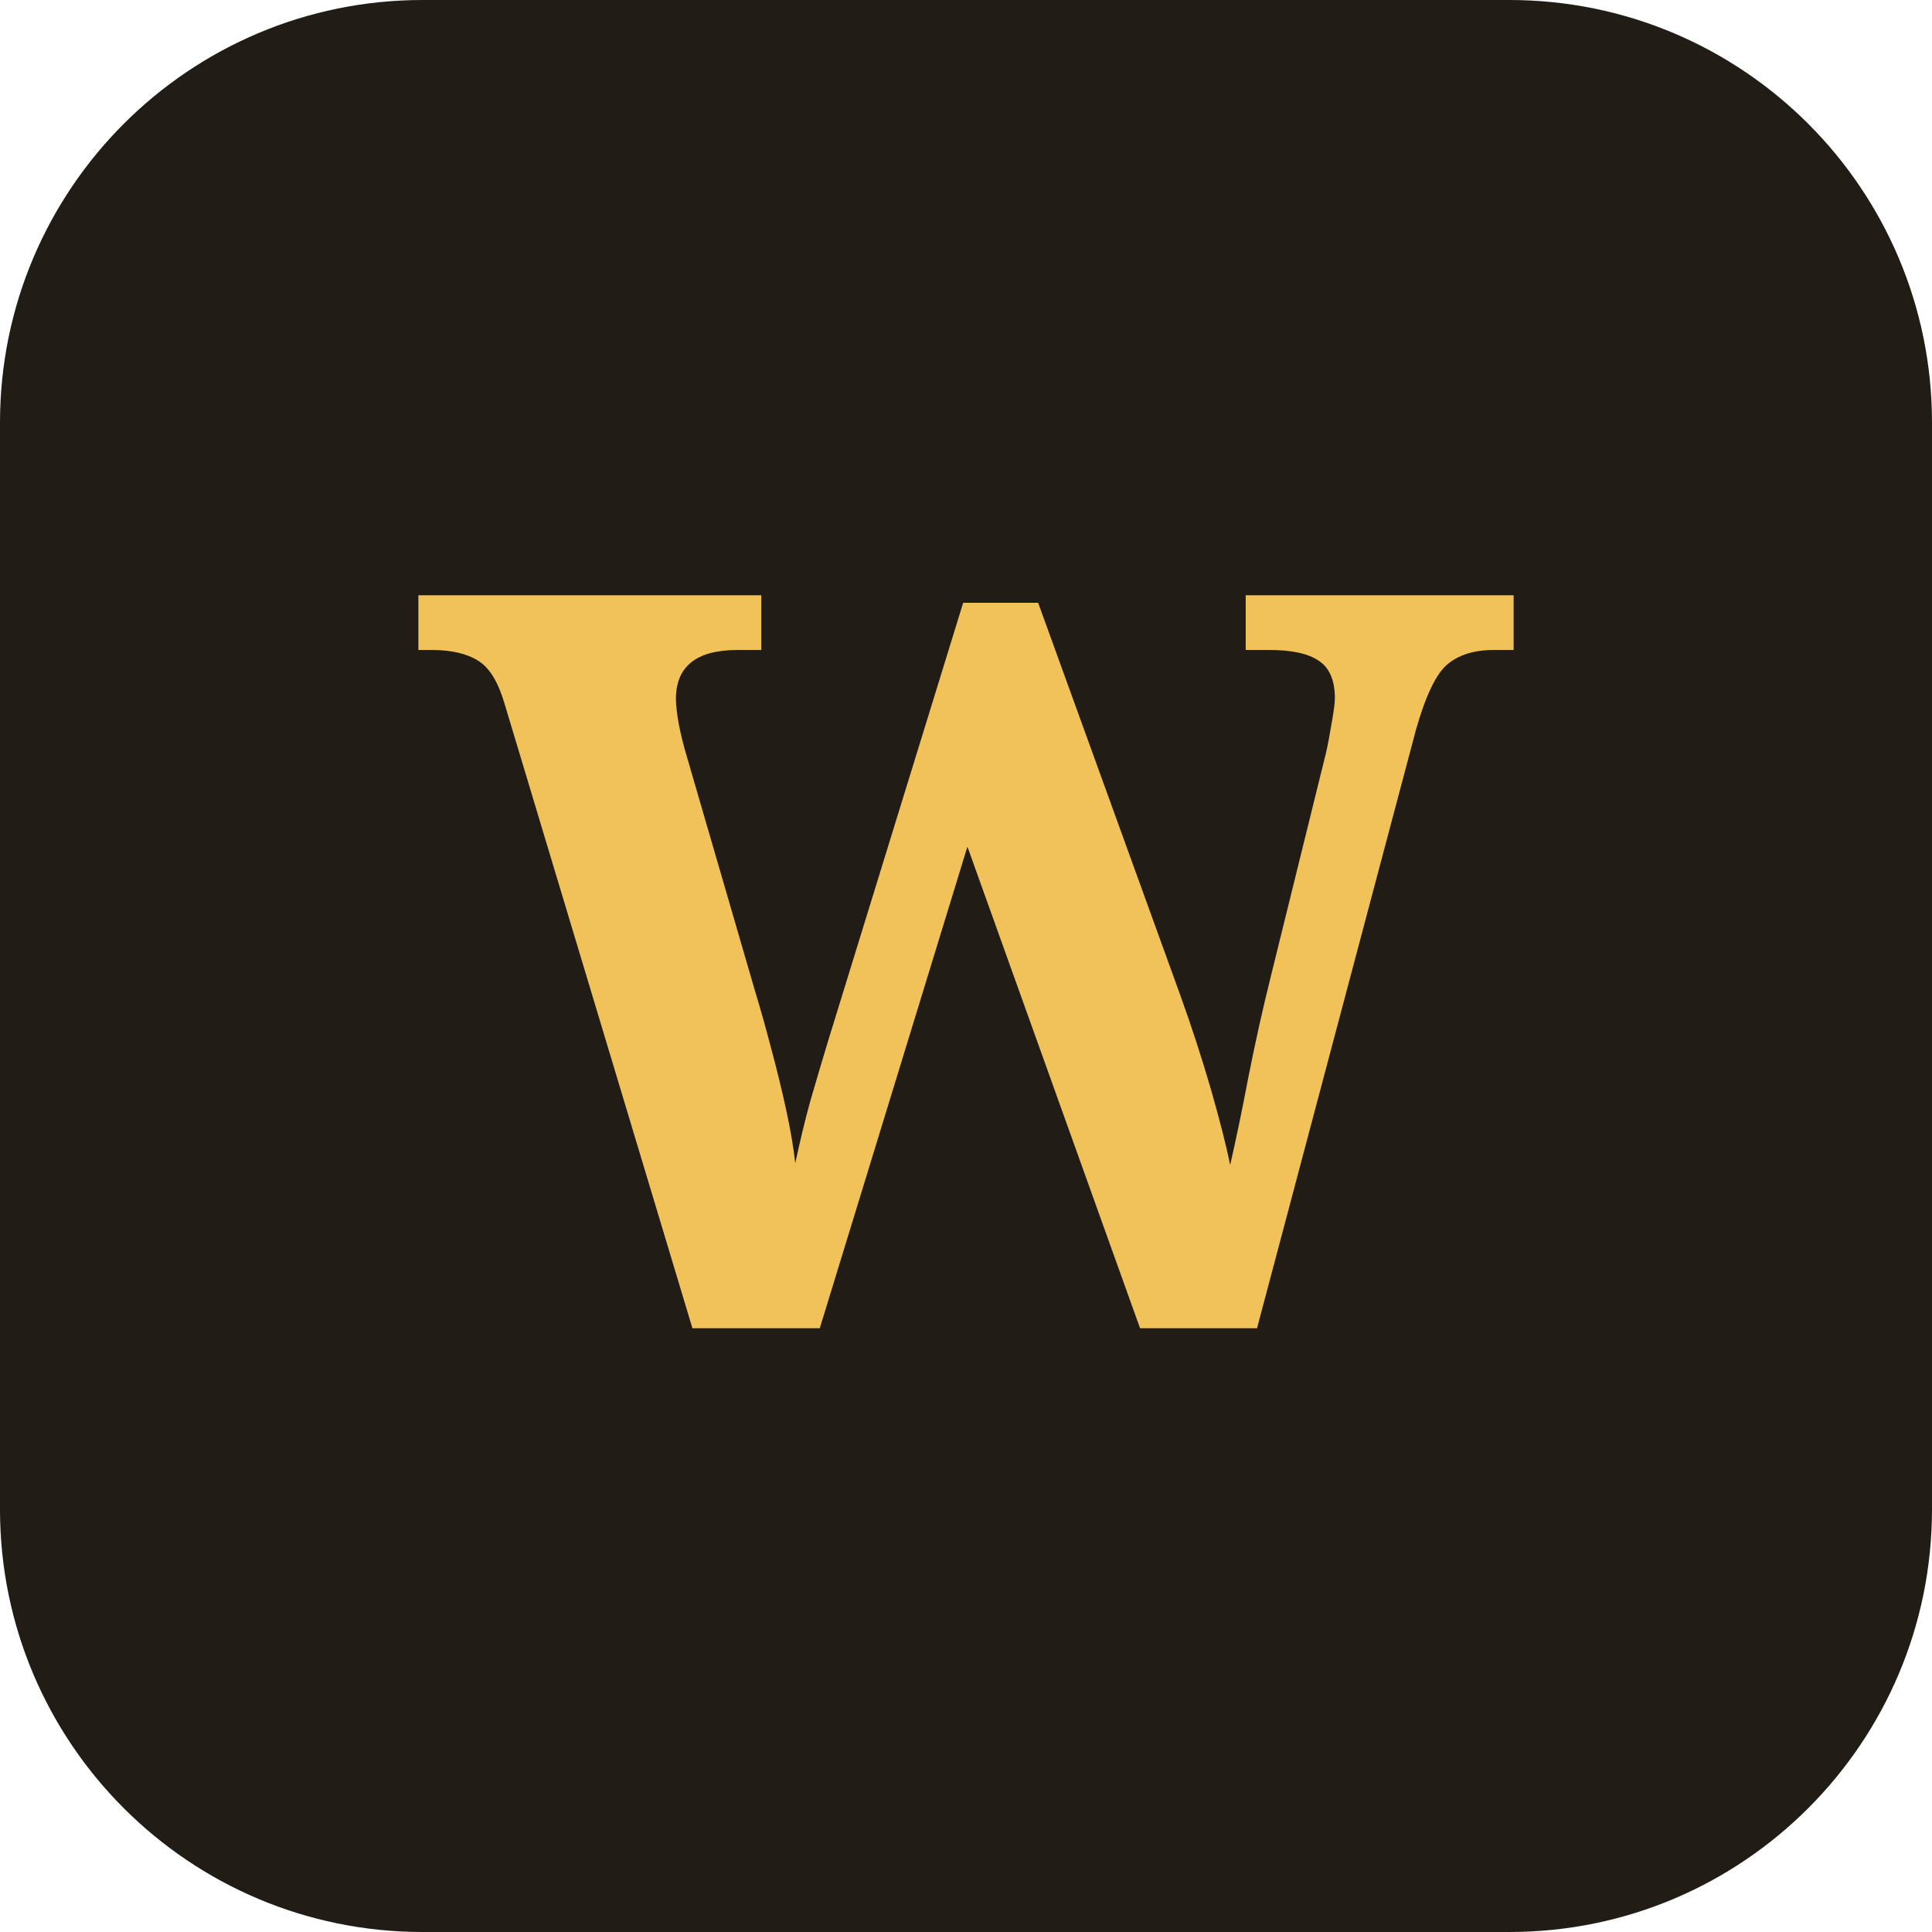
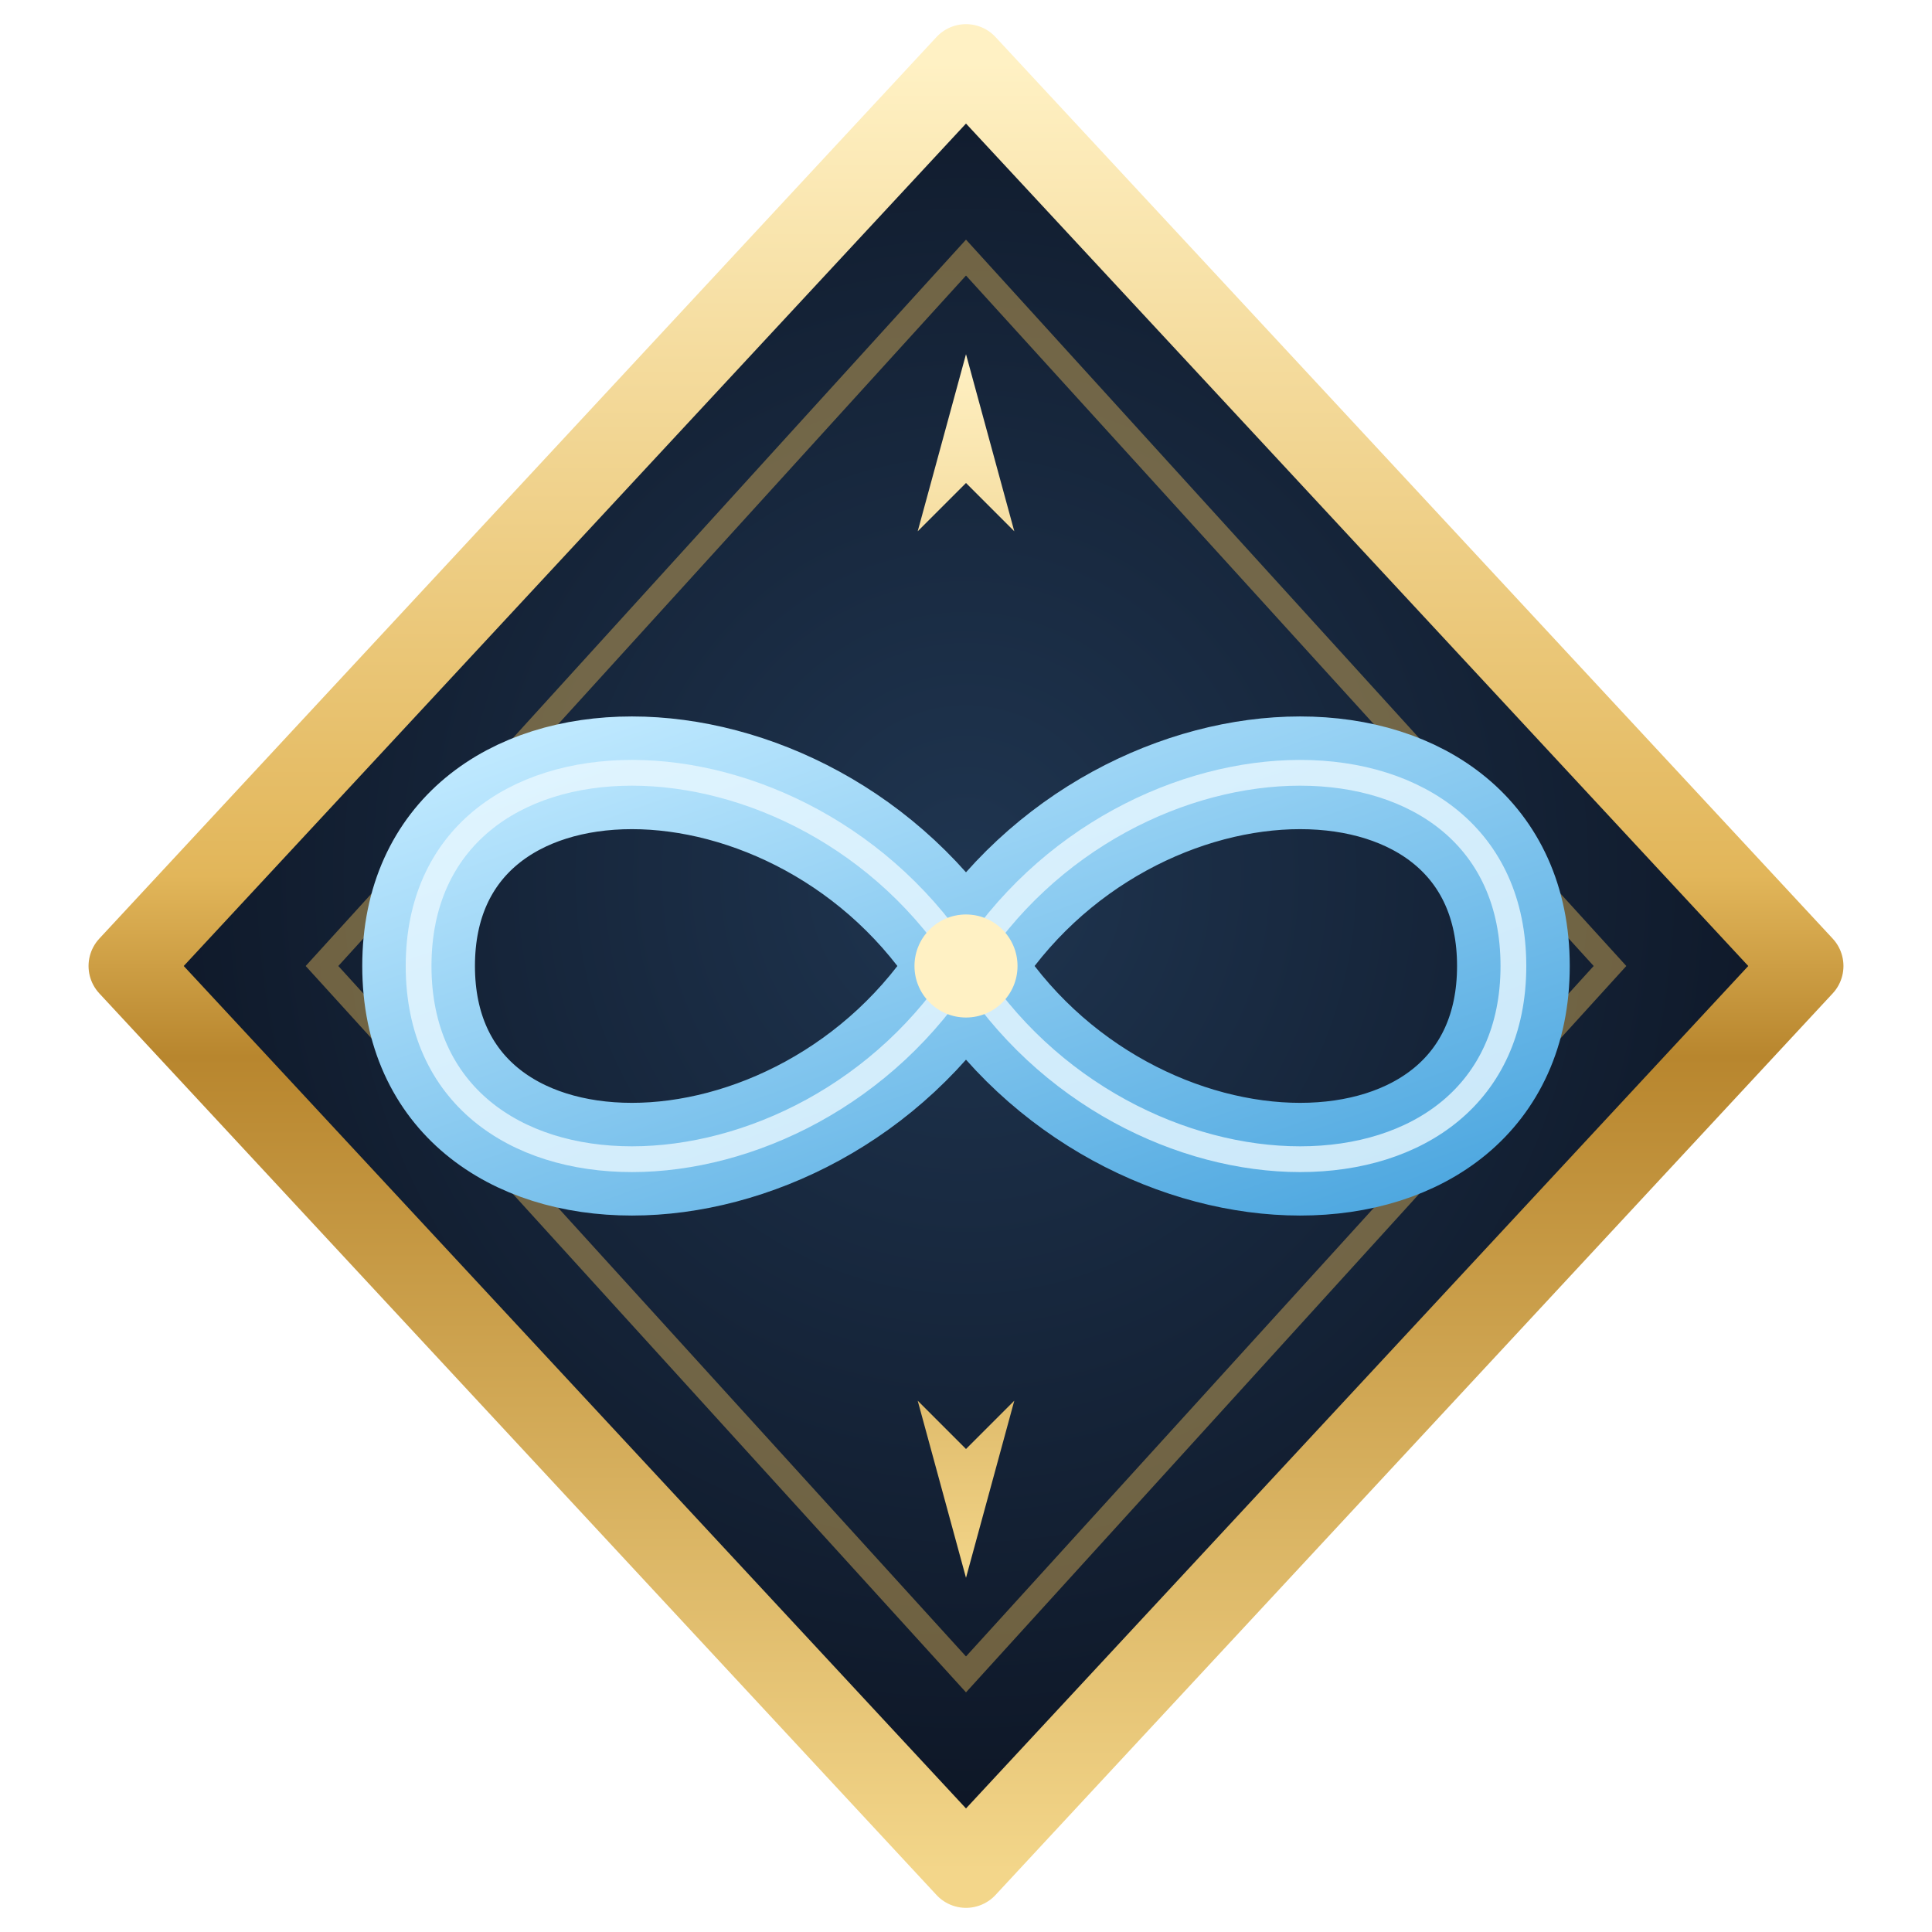
- <svg xmlns="http://www.w3.org/2000/svg" viewBox="0 0 64 64">
-   <rect width="64" height="64" rx="14" fill="#211c15" />
-   <text x="32" y="44" font-family="Georgia,serif" font-size="34" font-weight="bold" text-anchor="middle" fill="#f2c25a">W</text>
+ <svg xmlns="http://www.w3.org/2000/svg" viewBox="0 0 120 120">
+   <defs>
+     <linearGradient id="g" x1="0" y1="0" x2="0" y2="1">
+       <stop offset="0" stop-color="#fff1c4" />
+       <stop offset=".45" stop-color="#e2b65a" />
+       <stop offset=".55" stop-color="#b8862e" />
+       <stop offset="1" stop-color="#f3d68a" />
+     </linearGradient>
+     <linearGradient id="b" x1="0" y1="0" x2="1" y2="1">
+       <stop offset="0" stop-color="#bfe9ff" />
+       <stop offset="1" stop-color="#4fa8e0" />
+     </linearGradient>
+     <radialGradient id="d" cx=".5" cy=".45" r=".6">
+       <stop offset="0" stop-color="#1f3550" />
+       <stop offset="1" stop-color="#0b1220" />
+     </radialGradient>
+   </defs>
+   <path d="M60 4 L112 60 L60 116 L8 60 Z" fill="url(#d)" stroke="url(#g)" stroke-width="5" stroke-linejoin="round" />
+   <path d="M60 16 L100 60 L60 104 L20 60 Z" fill="none" stroke="#e2b65a" stroke-opacity=".45" stroke-width="1.5" />
+   <path d="M60 60 C70 44 94 44 94 60 C94 76 70 76 60 60 C50 44 26 44 26 60 C26 76 50 76 60 60 Z" fill="none" stroke="url(#b)" stroke-width="7" stroke-linecap="round" />
+   <path d="M60 60 C70 44 94 44 94 60 C94 76 70 76 60 60 C50 44 26 44 26 60 C26 76 50 76 60 60 Z" fill="none" stroke="#e8f7ff" stroke-width="1.6" stroke-opacity=".8" />
+   <path d="M60 22 L63 33 L60 30 L57 33 Z M60 98 L63 87 L60 90 L57 87 Z" fill="url(#g)" />
+   <circle cx="60" cy="60" r="3.2" fill="#fff1c4" />
</svg>
